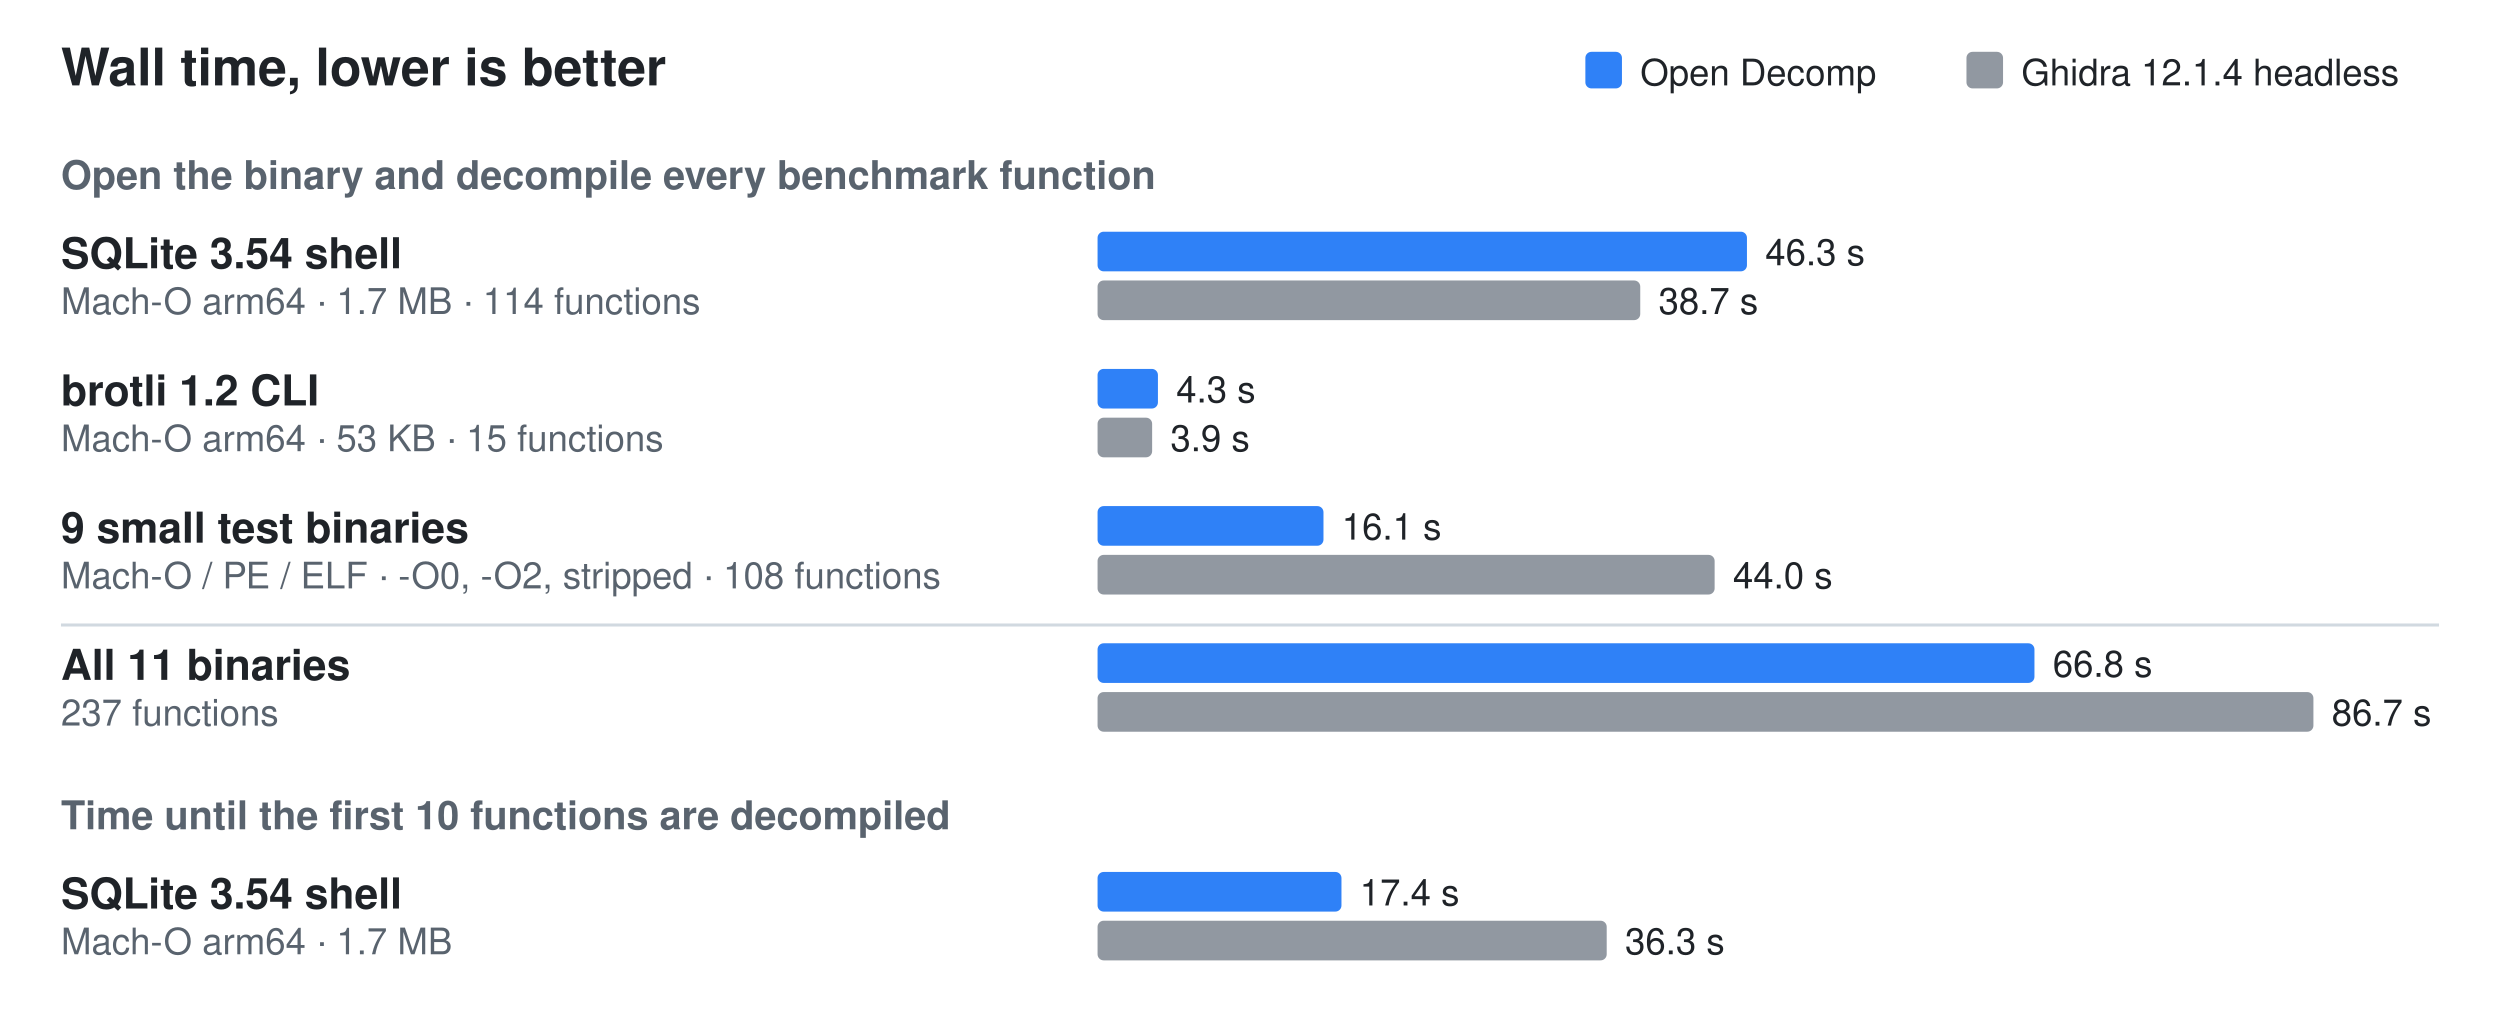
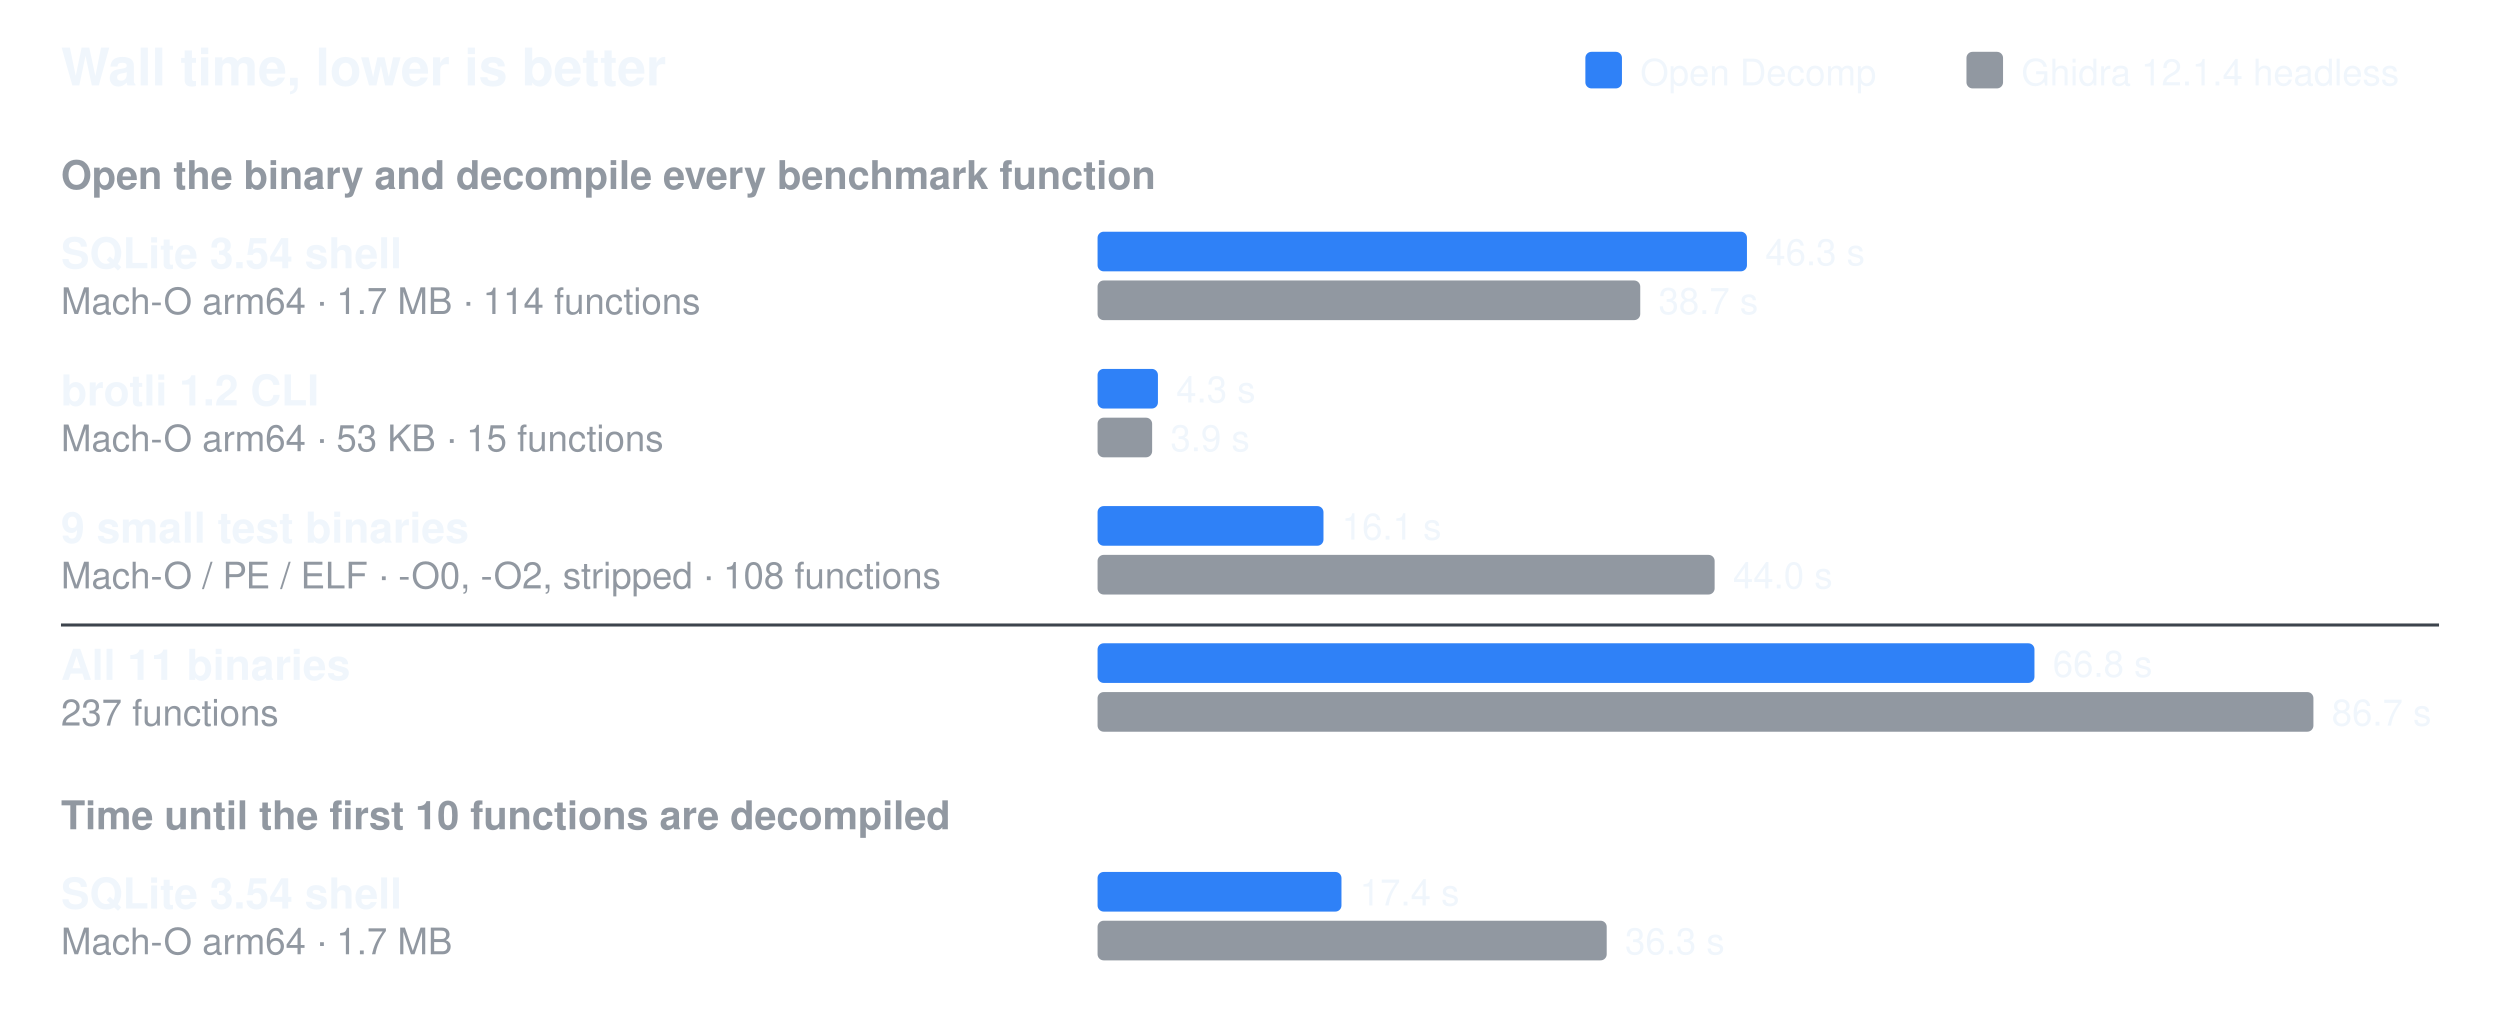
<svg xmlns="http://www.w3.org/2000/svg" viewBox="0 0 820 335" width="820" height="335" font-family="-apple-system, BlinkMacSystemFont, 'Segoe UI', Helvetica, Arial, sans-serif" role="img" aria-label="Wall time of Open Decomp and Ghidra 12.1.4 on the odbench corpus">
  <style>
- text { fill: #1f2328; }
+ text { fill: #f0f6fc; }
.t { font-size: 17px; font-weight: 600; }
- .s { font-size: 13px; font-weight: 600; fill: #59636e; }
+ .s { font-size: 13px; font-weight: 600; fill: #9198a1; }
.n { font-size: 14px; font-weight: 600; }
.d, .v, .l { font-size: 12px; }
- .d { fill: #59636e; }
- .rule { stroke: #d1d9e0; stroke-width: 1; }
- @media (prefers-color-scheme: dark) {
-   text { fill: #f0f6fc; }
-   .s, .d { fill: #9198a1; }
-   .rule { stroke: #3d444d; }
- }
+ .d { fill: #9198a1; }
+ .rule { stroke: #3d444d; stroke-width: 1; }
</style>
  <text class="t" x="20" y="28">Wall time, lower is better</text>
  <rect x="520" y="17" width="12" height="12" rx="2" fill="#2f81f7" />
  <text class="l" x="538" y="28">Open Decomp</text>
  <rect x="645" y="17" width="12" height="12" rx="2" fill="#9198a1" />
  <text class="l" x="663" y="28">Ghidra 12.1.4 headless</text>
  <text class="s" x="20" y="62">Open the binary and decompile every benchmark function</text>
  <text class="n" x="20" y="88">SQLite 3.54 shell</text>
  <text class="d" x="20" y="103">Mach-O arm64 · 1.7 MB · 114 functions</text>
  <rect x="360" y="76" width="213.0" height="13" rx="2" fill="#2f81f7" />
  <text class="v" x="579.0" y="87">46.3 s</text>
  <rect x="360" y="92" width="178.0" height="13" rx="2" fill="#9198a1" />
  <text class="v" x="544.0" y="103">38.7 s</text>
  <text class="n" x="20" y="133">brotli 1.2 CLI</text>
  <text class="d" x="20" y="148">Mach-O arm64 · 53 KB · 15 functions</text>
  <rect x="360" y="121" width="19.8" height="13" rx="2" fill="#2f81f7" />
  <text class="v" x="385.8" y="132">4.3 s</text>
  <rect x="360" y="137" width="17.9" height="13" rx="2" fill="#9198a1" />
  <text class="v" x="383.9" y="148">3.9 s</text>
  <text class="n" x="20" y="178">9 small test binaries</text>
  <text class="d" x="20" y="193">Mach-O / PE / ELF · -O0, -O2, stripped · 108 functions</text>
  <rect x="360" y="166" width="74.1" height="13" rx="2" fill="#2f81f7" />
  <text class="v" x="440.1" y="177">16.1 s</text>
  <rect x="360" y="182" width="202.4" height="13" rx="2" fill="#9198a1" />
  <text class="v" x="568.4" y="193">44.0 s</text>
  <line x1="20" x2="800" y1="205" y2="205" class="rule" />
  <text class="n" x="20" y="223">All 11 binaries</text>
  <text class="d" x="20" y="238">237 functions</text>
  <rect x="360" y="211" width="307.3" height="13" rx="2" fill="#2f81f7" />
  <text class="v" x="673.3" y="222">66.8 s</text>
  <rect x="360" y="227" width="398.8" height="13" rx="2" fill="#9198a1" />
  <text class="v" x="764.8" y="238">86.7 s</text>
  <text class="s" x="20" y="272">Time until the first 10 functions are decompiled</text>
  <text class="n" x="20" y="298">SQLite 3.54 shell</text>
  <text class="d" x="20" y="313">Mach-O arm64 · 1.7 MB</text>
  <rect x="360" y="286" width="80.0" height="13" rx="2" fill="#2f81f7" />
  <text class="v" x="446.0" y="297">17.4 s</text>
  <rect x="360" y="302" width="167.0" height="13" rx="2" fill="#9198a1" />
  <text class="v" x="533.0" y="313">36.3 s</text>
</svg>
